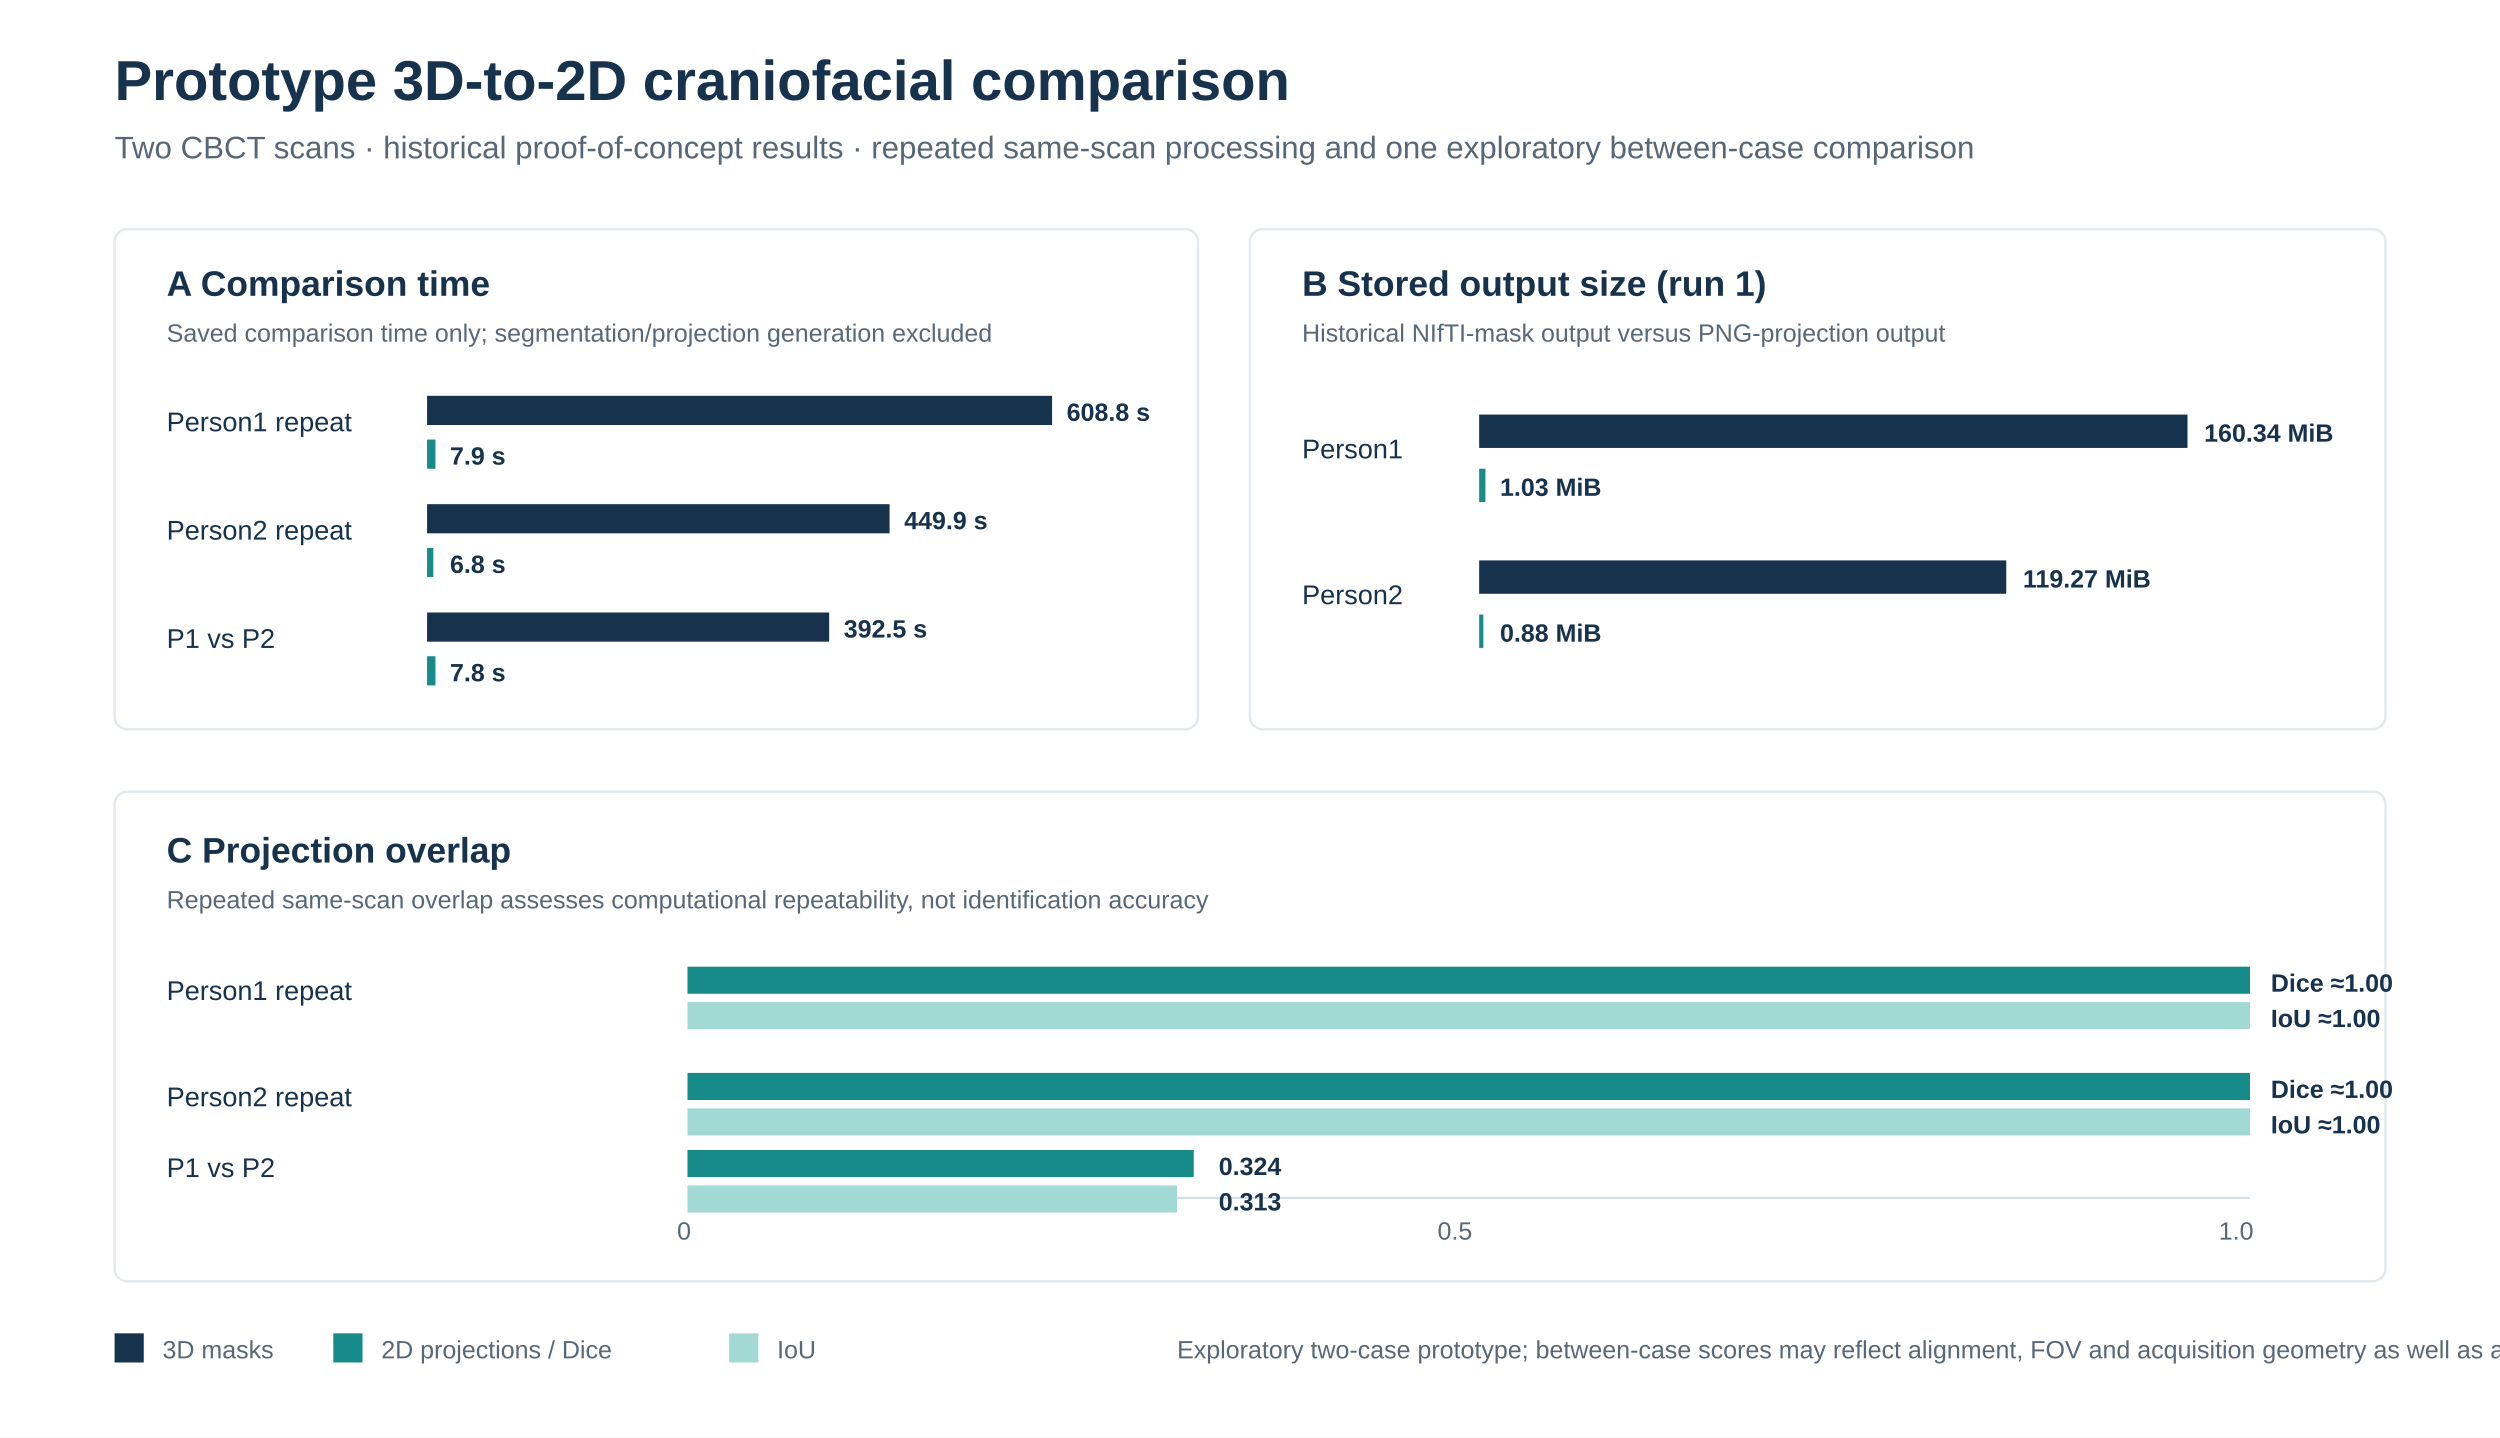
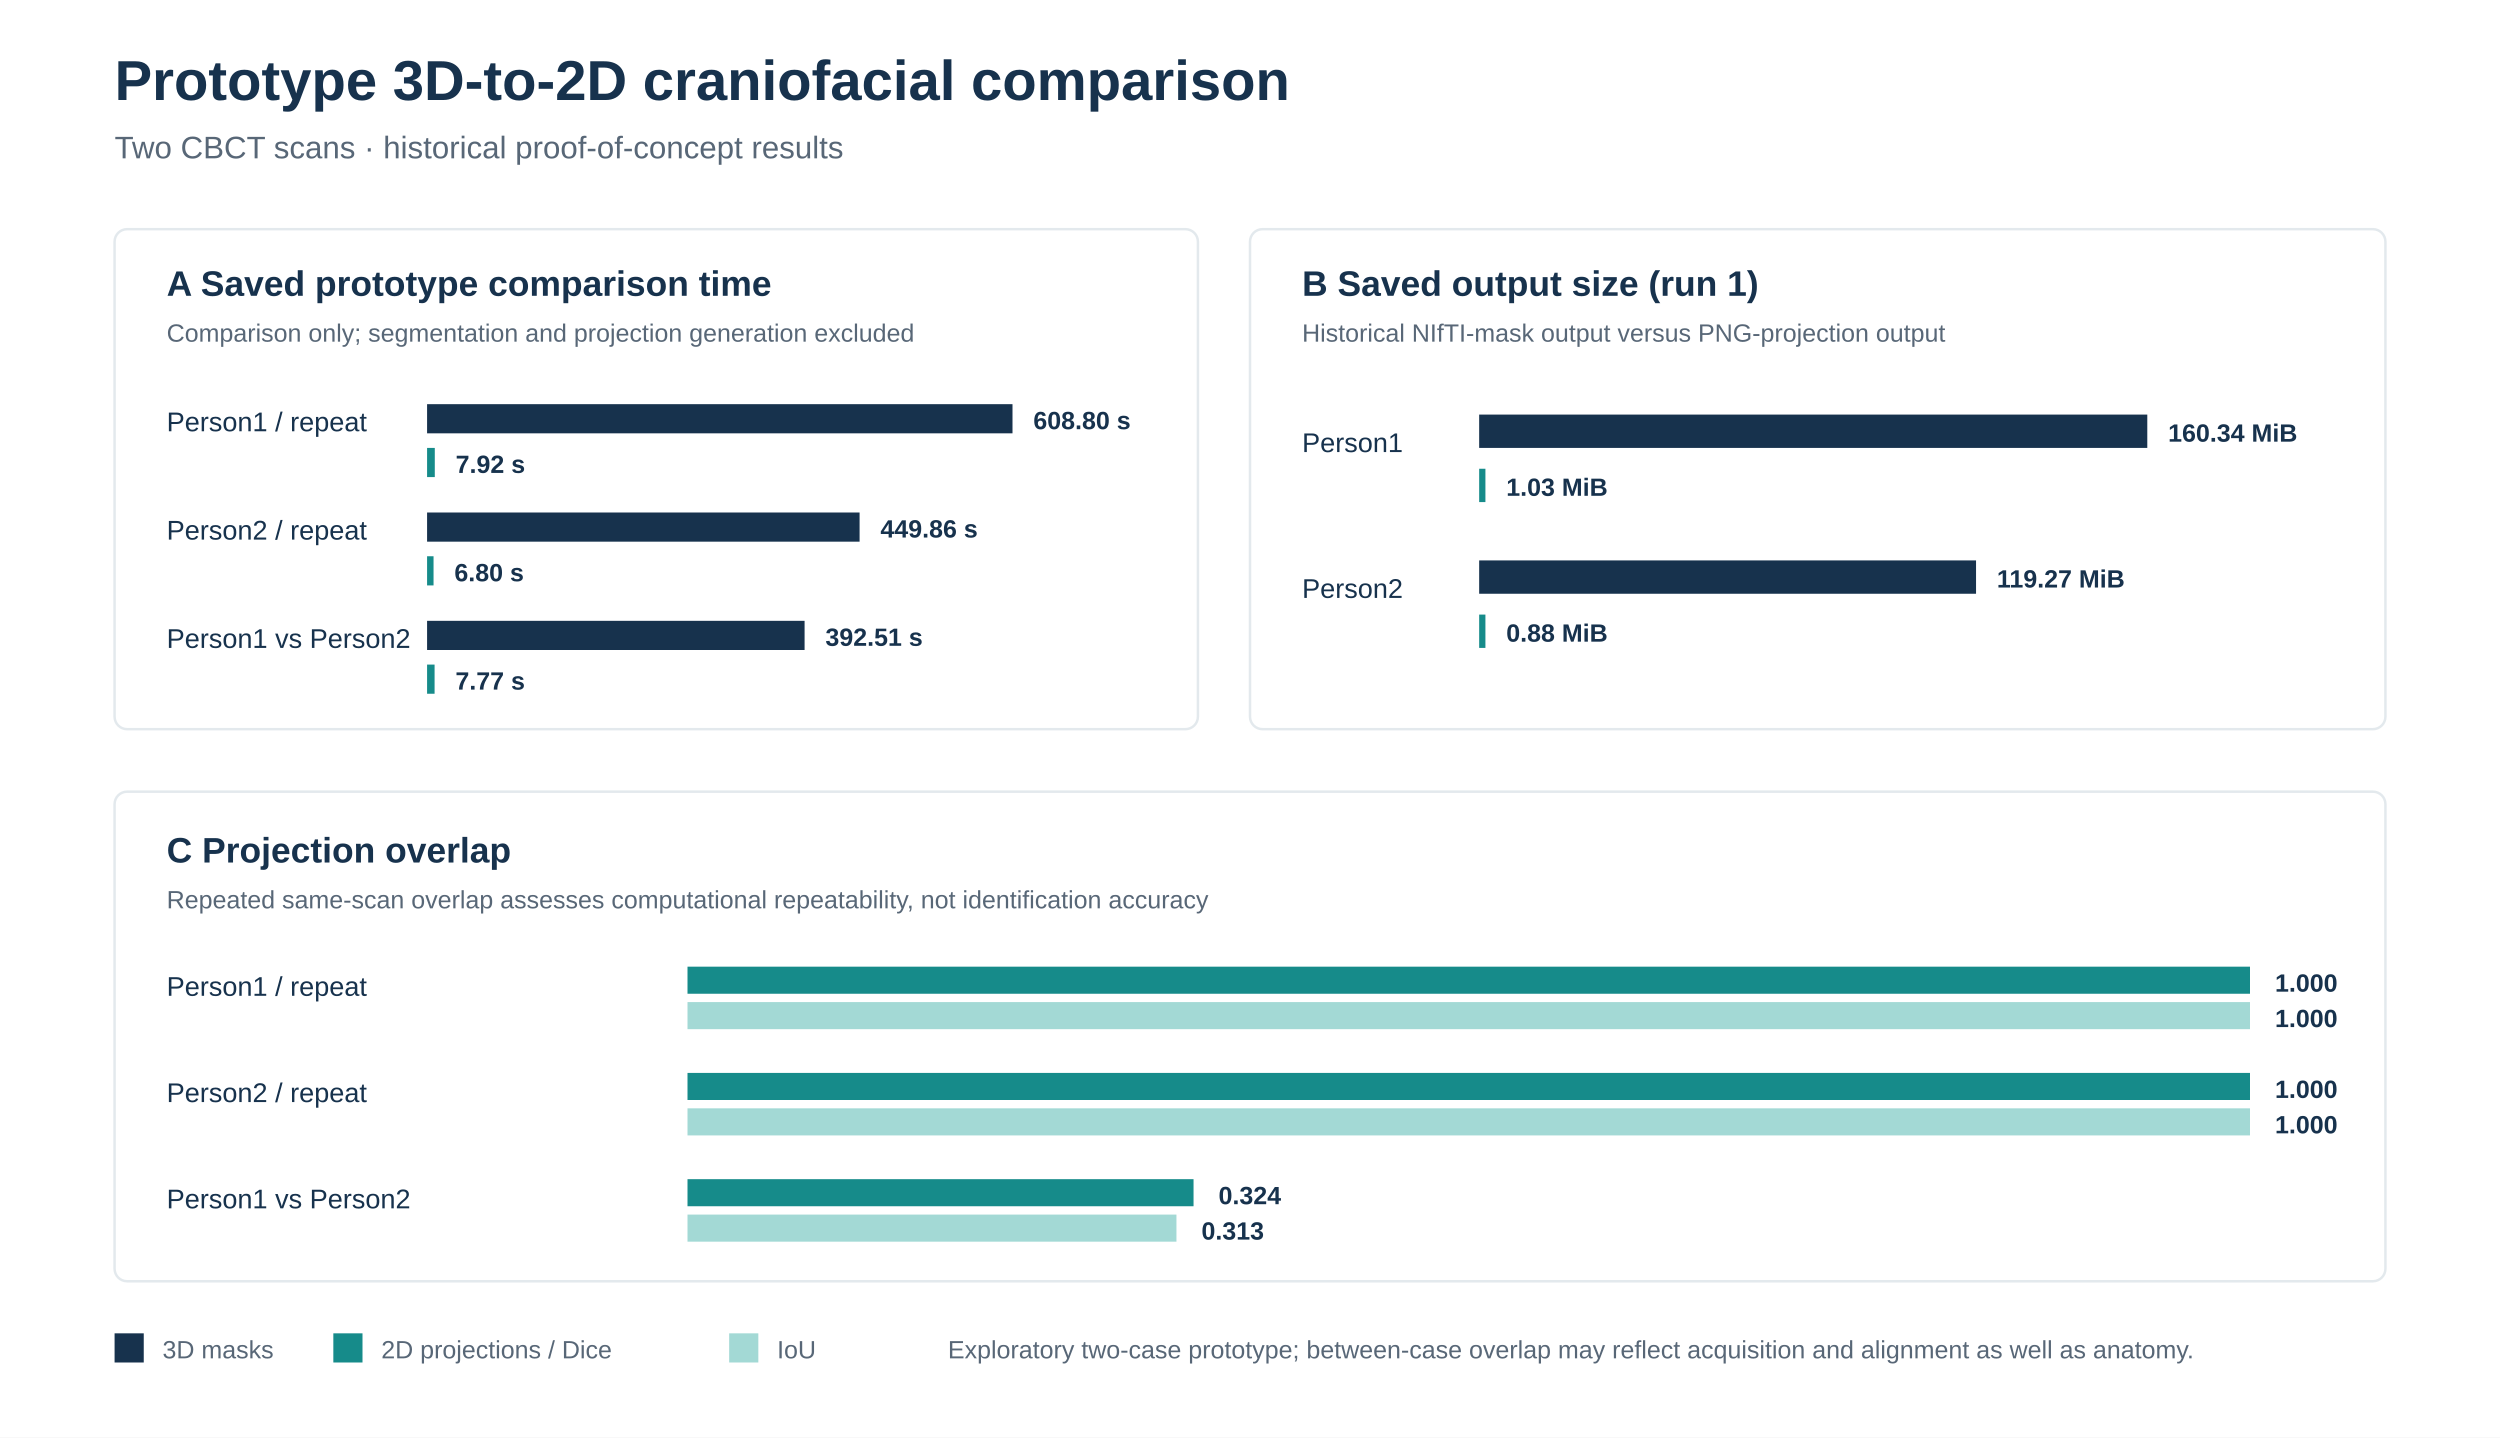
<svg xmlns="http://www.w3.org/2000/svg" width="1200" height="690" viewBox="0 0 1200 690">
-   <style>
- text{font-family:Arial,Helvetica,sans-serif;fill:#17324D}.title{font-size:27px;font-weight:700}.sub{font-size:15px;fill:#586777}.h{font-size:17px;font-weight:700}.lab{font-size:13px}.small{font-size:12px;fill:#586777}.val{font-size:12px;font-weight:700}.axis{stroke:#D5DEE5;stroke-width:1}.navy{fill:#17324D}.teal{fill:#168B8A}.light{fill:#A3D9D5}.bg{fill:#fff}.panel{fill:#fff;stroke:#E3E9ED;stroke-width:1.2}</style>
-   <rect class="bg" width="1200" height="690" />
+   <style>text{font-family:Arial,Helvetica,sans-serif;fill:#17324D}.title{font-size:27px;font-weight:700}.sub{font-size:15px;fill:#586777}.h{font-size:17px;font-weight:700}.lab{font-size:13px}.small{font-size:12px;fill:#586777}.val{font-size:12px;font-weight:700}.panel{fill:#fff;stroke:#E3E9ED;stroke-width:1.2}</style>
+   <rect width="1200" height="690" fill="#fff" />
  <text class="title" x="55" y="48">Prototype 3D-to-2D craniofacial comparison</text>
-   <text class="sub" x="55" y="76">Two CBCT scans · historical proof-of-concept results · repeated same-scan processing and one exploratory between-case comparison</text>
+   <text class="sub" x="55" y="76">Two CBCT scans · historical proof-of-concept results</text>
  <rect class="panel" x="55" y="110" width="520" height="240" rx="6" />
-   <text class="h" x="80" y="142">A  Comparison time</text>
-   <text class="small" x="80" y="164">Saved comparison time only; segmentation/projection generation excluded</text>
-   <text class="lab" x="80" y="207">Person1 repeat</text>
-   <rect class="navy" x="205" y="190" width="300" height="14" />
-   <rect class="teal" x="205" y="211" width="4" height="14" />
-   <text class="val" x="512" y="202">608.8 s</text>
-   <text class="val" x="216" y="223">7.9 s</text>
-   <text class="lab" x="80" y="259">Person2 repeat</text>
-   <rect class="navy" x="205" y="242" width="222" height="14" />
-   <rect class="teal" x="205" y="263" width="3" height="14" />
-   <text class="val" x="434" y="254">449.9 s</text>
-   <text class="val" x="216" y="275">6.8 s</text>
-   <text class="lab" x="80" y="311">P1 vs P2</text>
-   <rect class="navy" x="205" y="294" width="193" height="14" />
-   <rect class="teal" x="205" y="315" width="4" height="14" />
-   <text class="val" x="405" y="306">392.5 s</text>
-   <text class="val" x="216" y="327">7.8 s</text>
+   <text class="h" x="80" y="142">A  Saved prototype comparison time</text>
+   <text class="small" x="80" y="164">Comparison only; segmentation and projection generation excluded</text>
+   <text class="lab" x="80" y="207">Person1 / repeat</text>
+   <rect x="205.0" y="194.0" width="281.0" height="14" fill="#17324D" />
+   <rect x="205.0" y="215.0" width="3.7" height="14" fill="#168B8A" />
+   <text class="val" x="496.0" y="206">608.80 s</text>
+   <text class="val" x="218.7" y="227">7.92 s</text>
+   <text class="lab" x="80" y="259">Person2 / repeat</text>
+   <rect x="205.0" y="246.0" width="207.6" height="14" fill="#17324D" />
+   <rect x="205.0" y="267.0" width="3.1" height="14" fill="#168B8A" />
+   <text class="val" x="422.6" y="258">449.86 s</text>
+   <text class="val" x="218.1" y="279">6.80 s</text>
+   <text class="lab" x="80" y="311">Person1 vs Person2</text>
+   <rect x="205.0" y="298.0" width="181.2" height="14" fill="#17324D" />
+   <rect x="205.0" y="319.0" width="3.6" height="14" fill="#168B8A" />
+   <text class="val" x="396.2" y="310">392.51 s</text>
+   <text class="val" x="218.6" y="331">7.77 s</text>
  <rect class="panel" x="600" y="110" width="545" height="240" rx="6" />
-   <text class="h" x="625" y="142">B  Stored output size (run 1)</text>
+   <text class="h" x="625" y="142">B  Saved output size (run 1)</text>
  <text class="small" x="625" y="164">Historical NIfTI-mask output versus PNG-projection output</text>
-   <text class="lab" x="625" y="220">Person1</text>
-   <rect class="navy" x="710" y="199" width="340" height="16" />
-   <rect class="teal" x="710" y="225" width="3" height="16" />
-   <text class="val" x="1058" y="212">160.34 MiB</text>
-   <text class="val" x="720" y="238">1.03 MiB</text>
-   <text class="lab" x="625" y="290">Person2</text>
-   <rect class="navy" x="710" y="269" width="253" height="16" />
-   <rect class="teal" x="710" y="295" width="2" height="16" />
-   <text class="val" x="971" y="282">119.27 MiB</text>
-   <text class="val" x="720" y="308">0.88 MiB</text>
+   <text class="lab" x="625" y="217">Person1</text>
+   <rect x="710.0" y="199.0" width="320.7" height="16" fill="#17324D" />
+   <rect x="710.0" y="225.0" width="3.0" height="16" fill="#168B8A" />
+   <text class="val" x="1040.7" y="212">160.34 MiB</text>
+   <text class="val" x="723.0" y="238">1.03 MiB</text>
+   <text class="lab" x="625" y="287">Person2</text>
+   <rect x="710.0" y="269.0" width="238.5" height="16" fill="#17324D" />
+   <rect x="710.0" y="295.0" width="3.0" height="16" fill="#168B8A" />
+   <text class="val" x="958.5" y="282">119.27 MiB</text>
+   <text class="val" x="723.0" y="308">0.88 MiB</text>
  <rect class="panel" x="55" y="380" width="1090" height="235" rx="6" />
  <text class="h" x="80" y="414">C  Projection overlap</text>
  <text class="small" x="80" y="436">Repeated same-scan overlap assesses computational repeatability, not identification accuracy</text>
-   <line class="axis" x1="330" y1="575" x2="1080" y2="575" />
-   <text class="small" x="325" y="595">0</text>
-   <text class="small" x="690" y="595">0.5</text>
-   <text class="small" x="1065" y="595">1.0</text>
-   <text class="lab" x="80" y="480">Person1 repeat</text>
-   <rect class="teal" x="330" y="464" width="750" height="13" />
-   <rect class="light" x="330" y="481" width="750" height="13" />
-   <text class="val" x="1090" y="476">Dice ≈1.00</text>
-   <text class="val" x="1090" y="493">IoU ≈1.00</text>
-   <text class="lab" x="80" y="531">Person2 repeat</text>
-   <rect class="teal" x="330" y="515" width="750" height="13" />
-   <rect class="light" x="330" y="532" width="750" height="13" />
-   <text class="val" x="1090" y="527">Dice ≈1.00</text>
-   <text class="val" x="1090" y="544">IoU ≈1.00</text>
-   <text class="lab" x="80" y="565">P1 vs P2</text>
-   <rect class="teal" x="330" y="552" width="243" height="13" />
-   <rect class="light" x="330" y="569" width="235" height="13" />
-   <text class="val" x="585" y="564">0.324</text>
-   <text class="val" x="585" y="581">0.313</text>
-   <rect class="navy" x="55" y="640" width="14" height="14" />
+   <text class="lab" x="80" y="478">Person1 / repeat</text>
+   <rect x="330.0" y="464.0" width="750.0" height="13" fill="#168B8A" />
+   <rect x="330.0" y="481.0" width="750.0" height="13" fill="#A3D9D5" />
+   <text class="val" x="1092.0" y="476">1.000</text>
+   <text class="val" x="1092.0" y="493">1.000</text>
+   <text class="lab" x="80" y="529">Person2 / repeat</text>
+   <rect x="330.0" y="515.0" width="750.0" height="13" fill="#168B8A" />
+   <rect x="330.0" y="532.0" width="750.0" height="13" fill="#A3D9D5" />
+   <text class="val" x="1092.0" y="527">1.000</text>
+   <text class="val" x="1092.0" y="544">1.000</text>
+   <text class="lab" x="80" y="580">Person1 vs Person2</text>
+   <rect x="330.0" y="566.0" width="242.9" height="13" fill="#168B8A" />
+   <rect x="330.0" y="583.0" width="234.7" height="13" fill="#A3D9D5" />
+   <text class="val" x="584.9" y="578">0.324</text>
+   <text class="val" x="576.7" y="595">0.313</text>
+   <rect x="55" y="640" width="14" height="14" fill="#17324D" />
  <text class="small" x="78" y="652">3D masks</text>
-   <rect class="teal" x="160" y="640" width="14" height="14" />
+   <rect x="160" y="640" width="14" height="14" fill="#168B8A" />
  <text class="small" x="183" y="652">2D projections / Dice</text>
-   <rect class="light" x="350" y="640" width="14" height="14" />
+   <rect x="350" y="640" width="14" height="14" fill="#A3D9D5" />
  <text class="small" x="373" y="652">IoU</text>
-   <text class="small" x="565" y="652">Exploratory two-case prototype; between-case scores may reflect alignment, FOV and acquisition geometry as well as anatomy.</text>
+   <text class="small" x="455" y="652">Exploratory two-case prototype; between-case overlap may reflect acquisition and alignment as well as anatomy.</text>
</svg>
